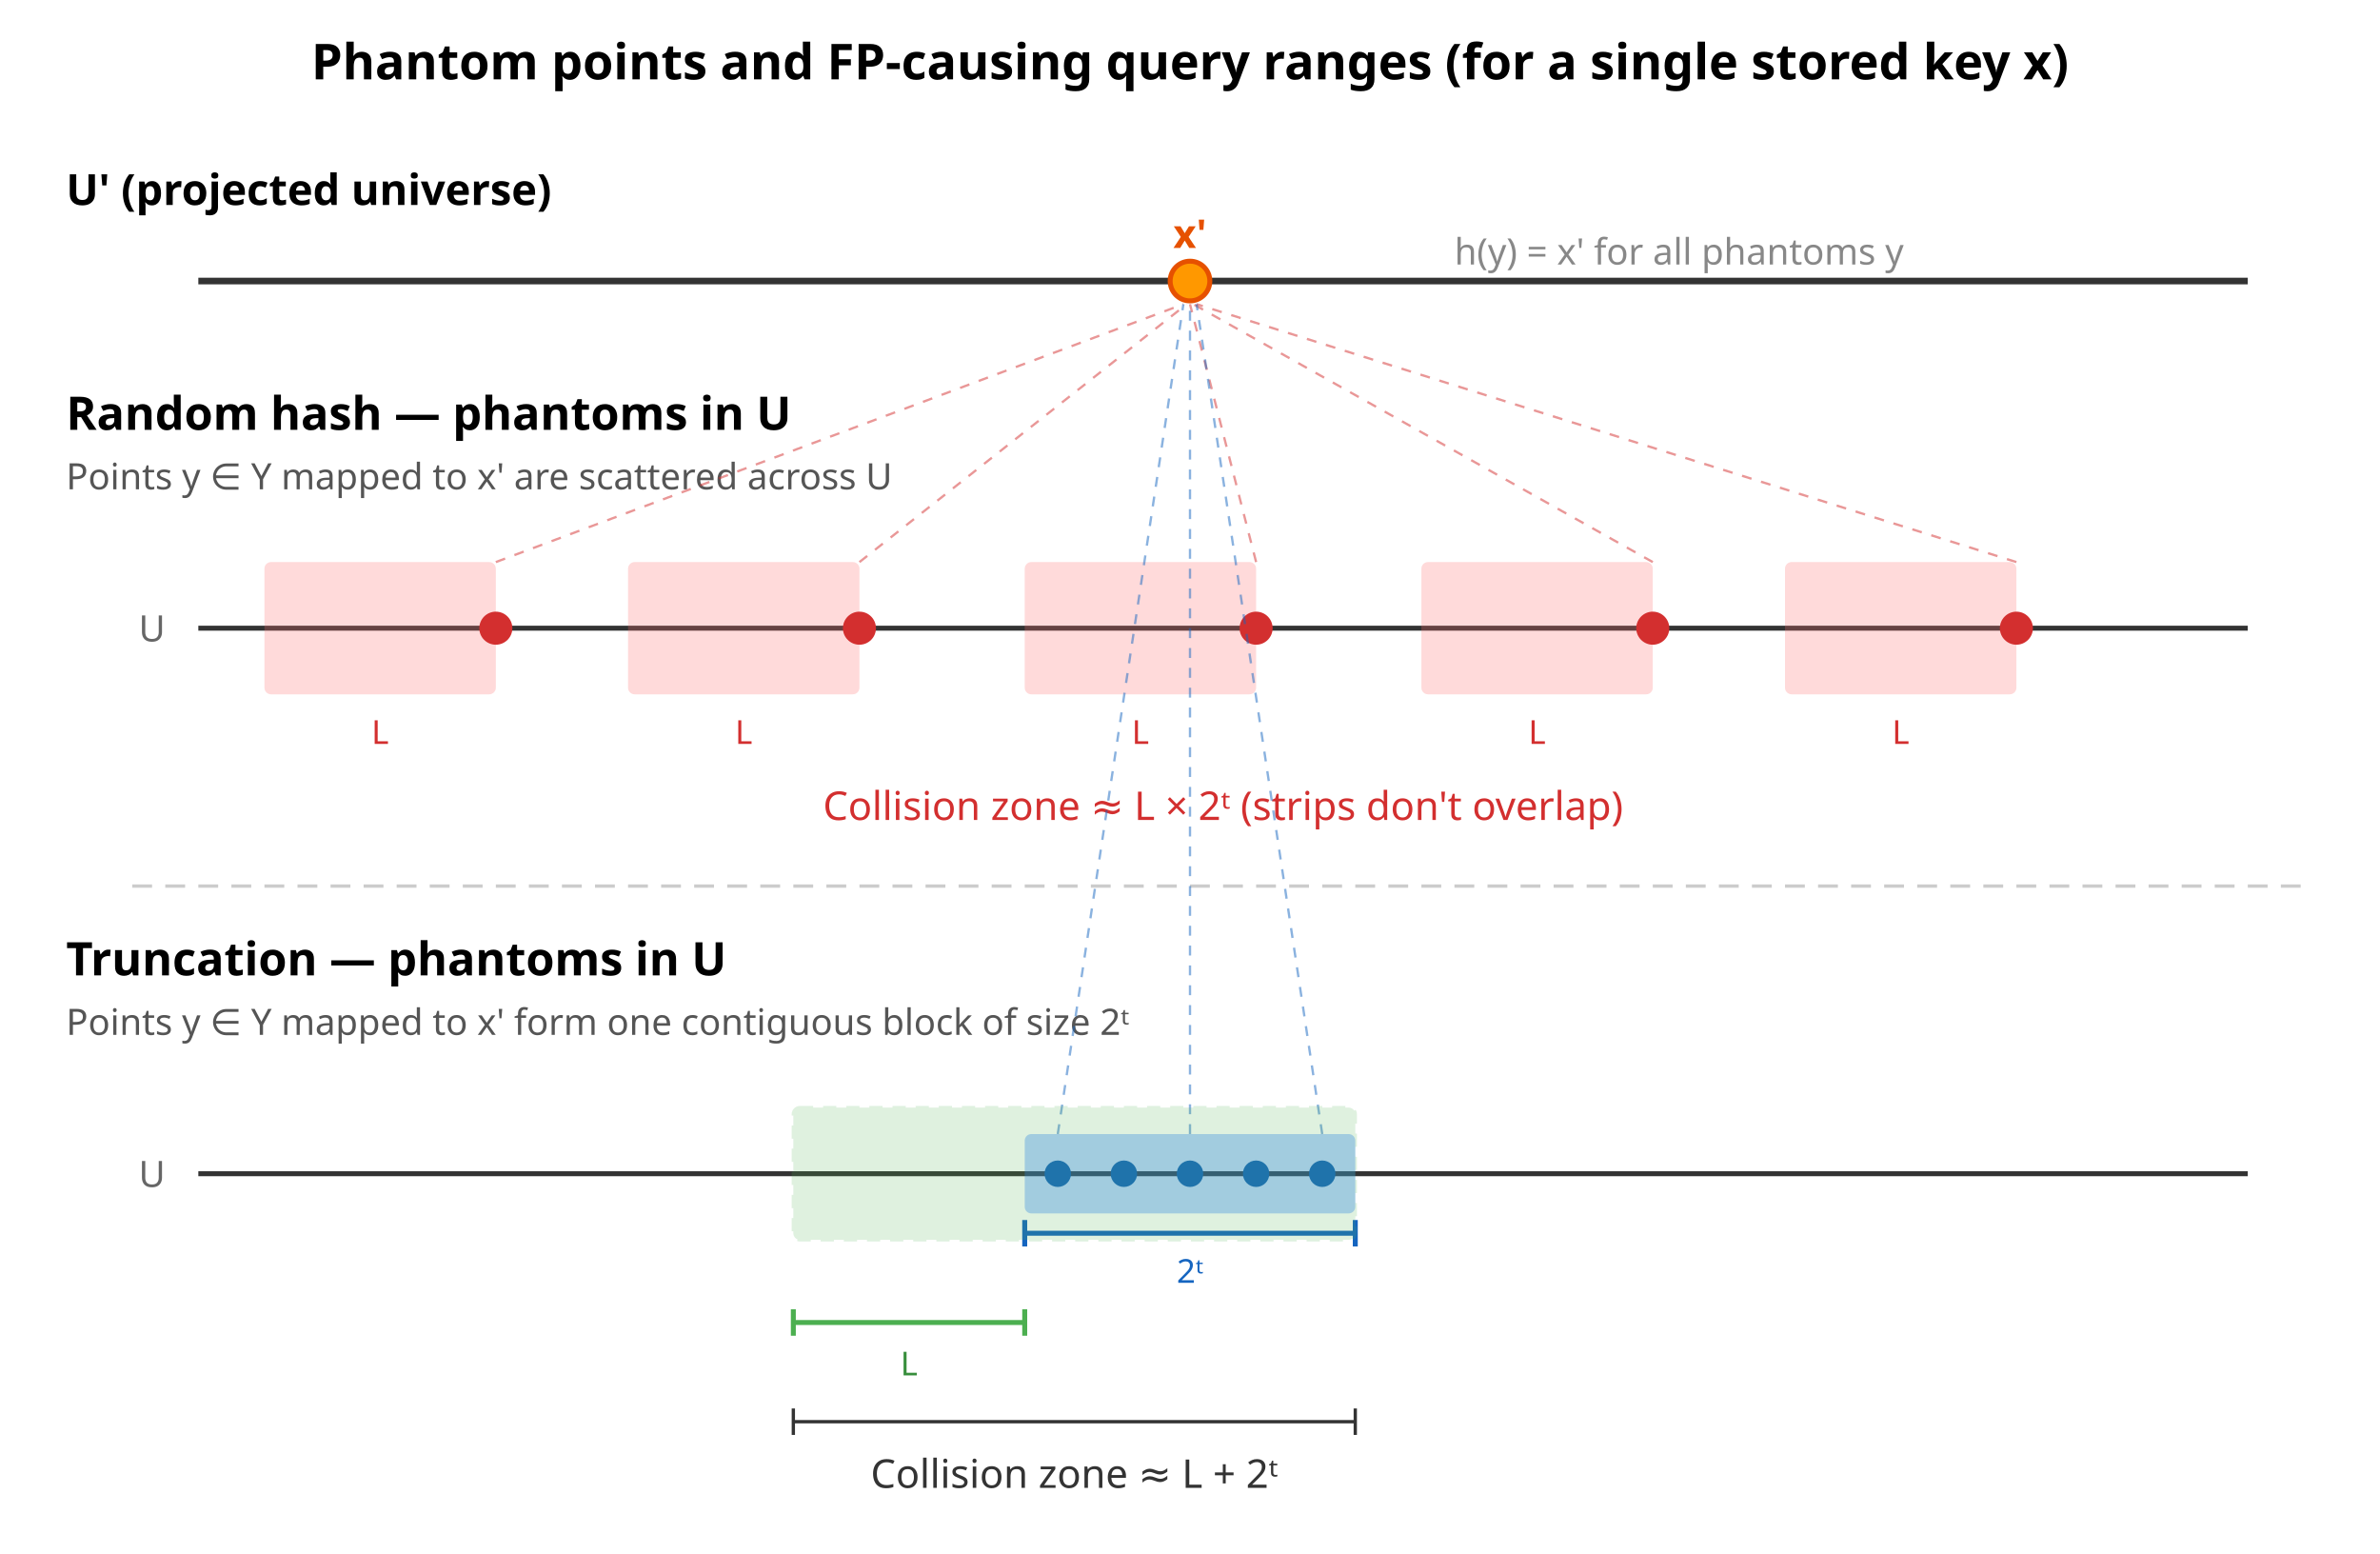
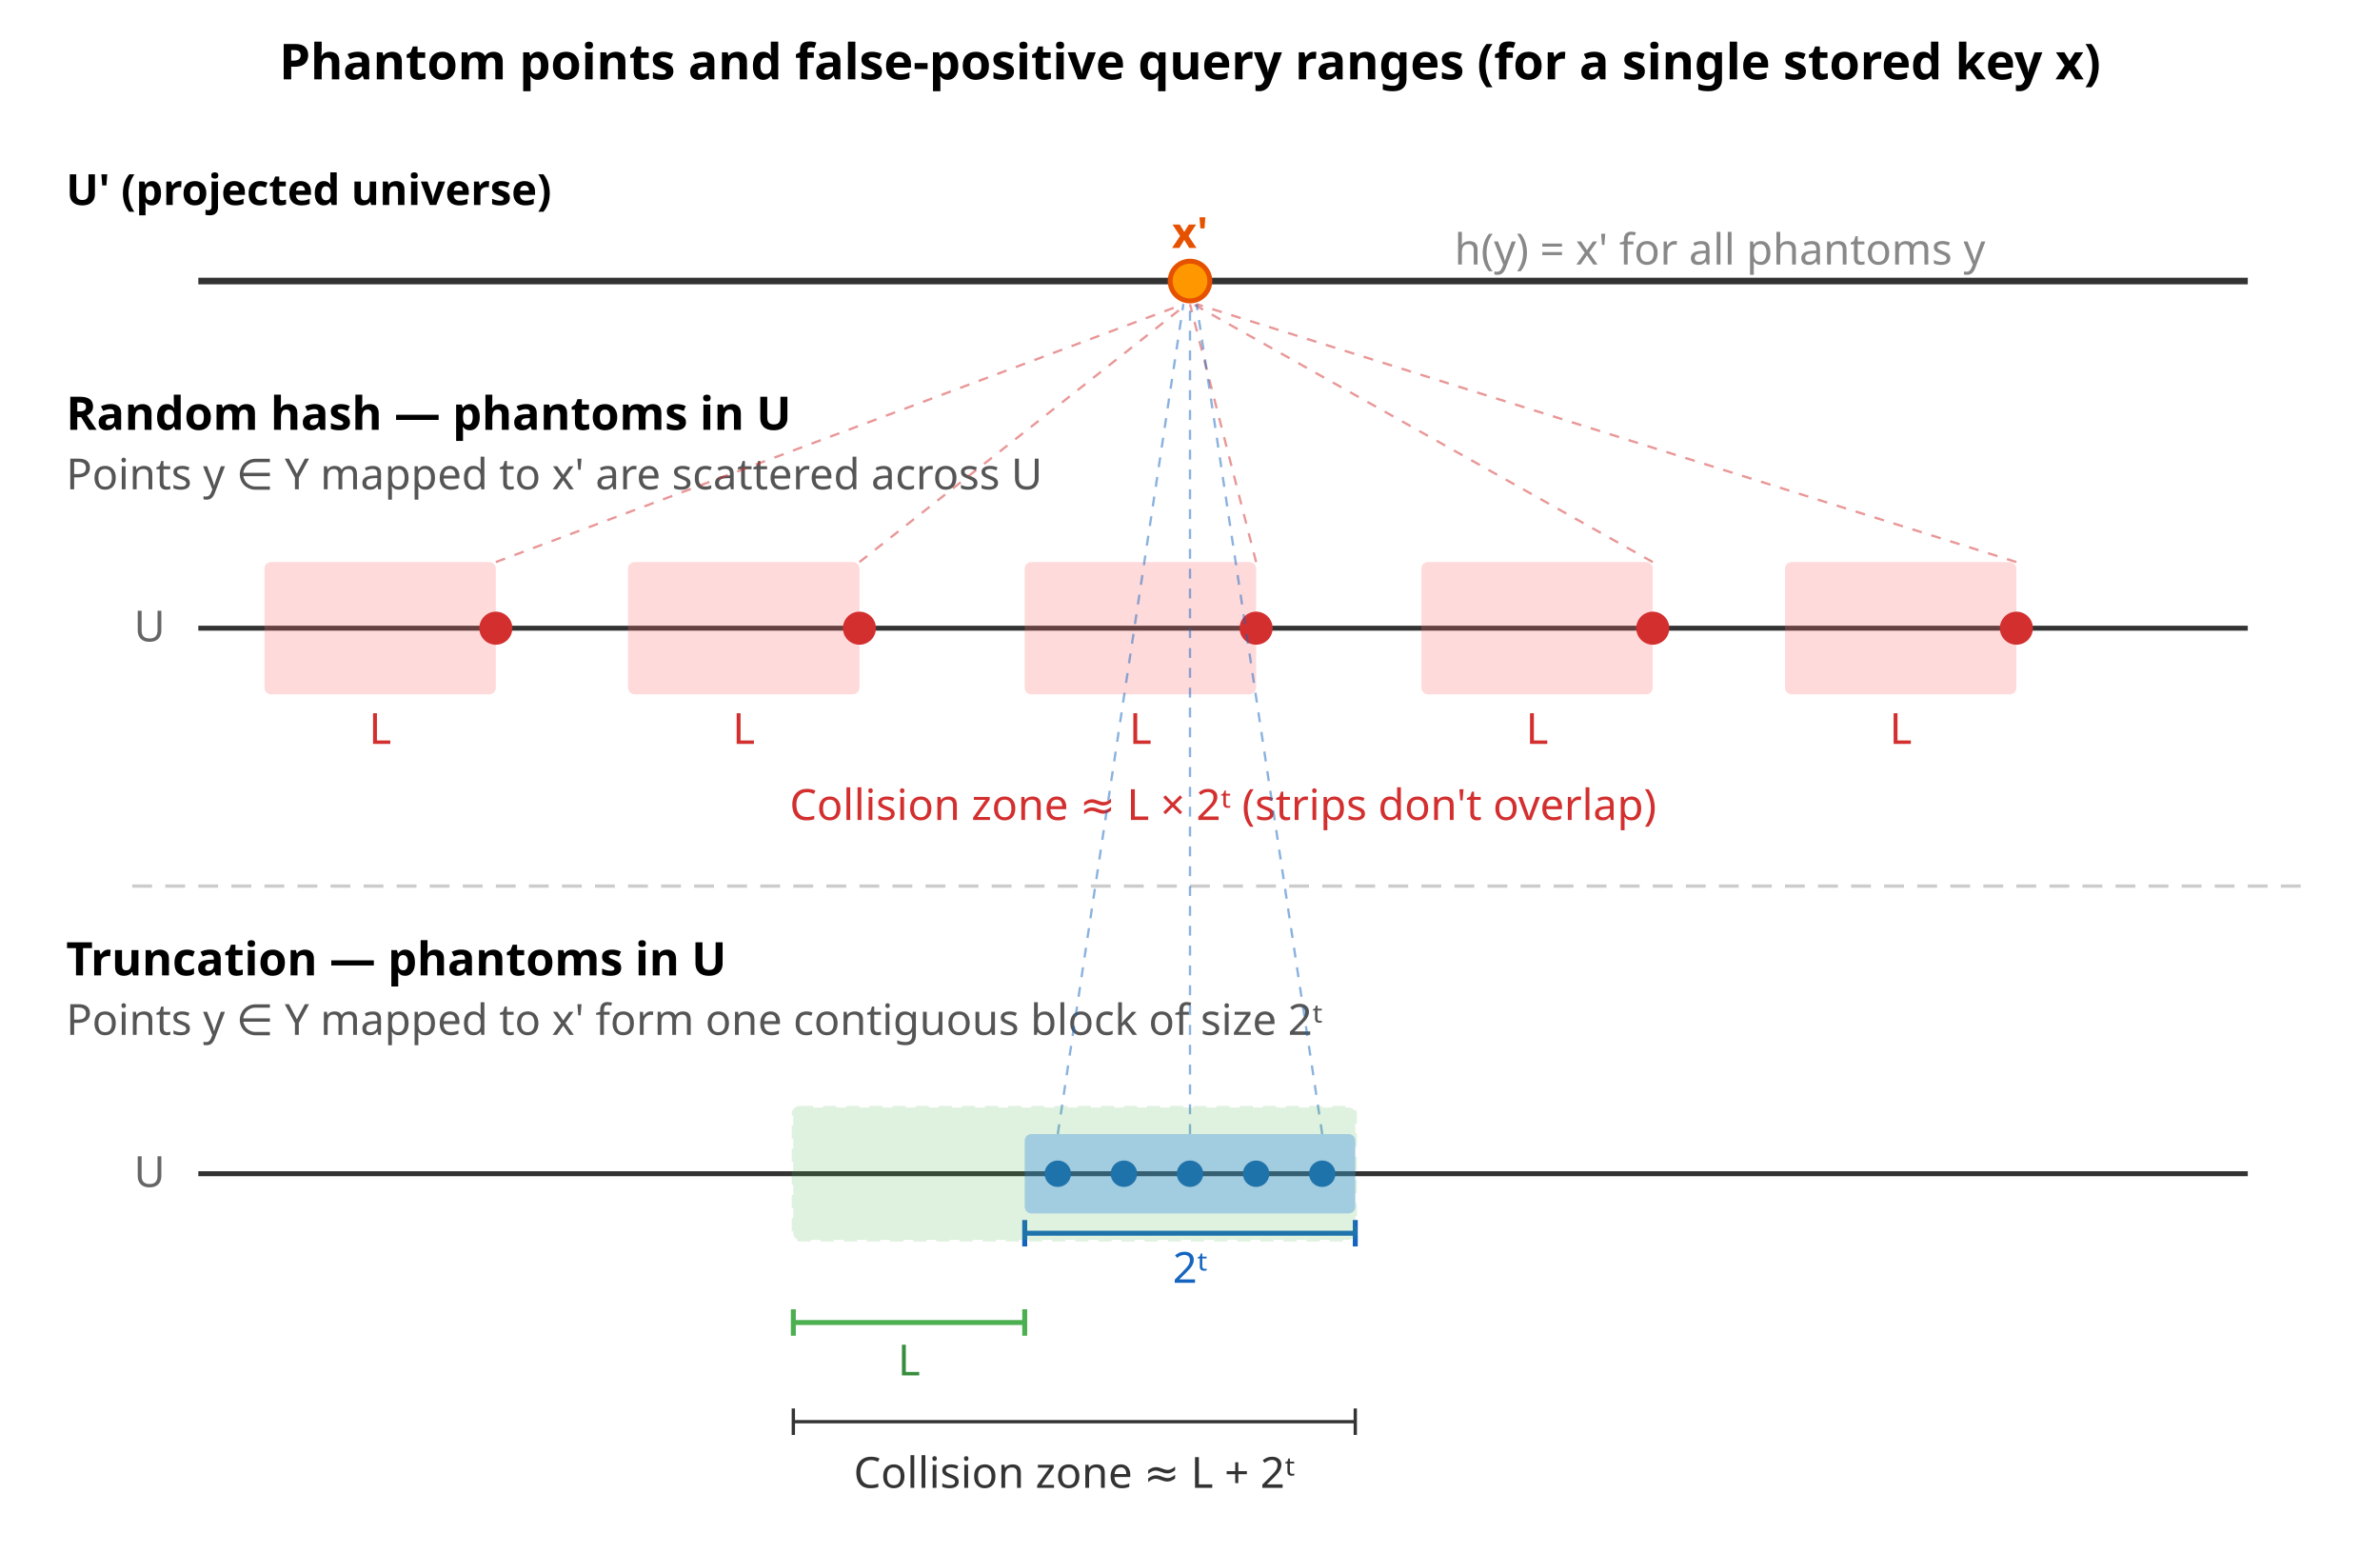
<svg xmlns="http://www.w3.org/2000/svg" viewBox="0 0 720 470" font-family="sans-serif" font-size="13">
-   <text x="360" y="24" text-anchor="middle" font-size="15" font-weight="bold">Phantom points and FP-causing query ranges (for a single stored key x)</text>
+   <text x="360" y="24" text-anchor="middle" font-size="15" font-weight="bold">Phantom points and false-positive query ranges (for a single stored key x)</text>
  <text x="20" y="62" font-weight="bold" font-size="13">U' (projected universe)</text>
  <line x1="60" y1="85" x2="680" y2="85" stroke="#333" stroke-width="2" />
  <circle cx="360" cy="85" r="6" fill="#ff9800" stroke="#e65100" stroke-width="1.5" />
-   <text x="360" y="75" text-anchor="middle" font-size="12" font-weight="bold" fill="#e65100">x'</text>
+   <text x="360" y="75" text-anchor="middle" font-size="13" font-weight="bold" fill="#e65100">x'</text>
  <text x="20" y="130" font-weight="bold" font-size="14">Random hash — phantoms in U</text>
-   <text x="20" y="148" font-size="11" fill="#555">Points y ∈ Y mapped to x' are scattered across U</text>
+   <text x="20" y="148" font-size="13" fill="#555">Points y ∈ Y mapped to x' are scattered across U</text>
  <line x1="60" y1="190" x2="680" y2="190" stroke="#333" stroke-width="1.5" />
-   <text x="50" y="194" text-anchor="end" font-size="11" fill="#666">U</text>
+   <text x="50" y="194" text-anchor="end" font-size="13" fill="#666">U</text>
  <rect x="80" y="170" width="70" height="40" fill="#ff6b6b" opacity="0.25" rx="2" />
  <circle cx="150" cy="190" r="5" fill="#d32f2f" />
-   <text x="115" y="225" text-anchor="middle" font-size="10" fill="#d32f2f">L</text>
+   <text x="115" y="225" text-anchor="middle" font-size="13" fill="#d32f2f">L</text>
  <rect x="190" y="170" width="70" height="40" fill="#ff6b6b" opacity="0.25" rx="2" />
  <circle cx="260" cy="190" r="5" fill="#d32f2f" />
-   <text x="225" y="225" text-anchor="middle" font-size="10" fill="#d32f2f">L</text>
+   <text x="225" y="225" text-anchor="middle" font-size="13" fill="#d32f2f">L</text>
  <rect x="310" y="170" width="70" height="40" fill="#ff6b6b" opacity="0.25" rx="2" />
  <circle cx="380" cy="190" r="5" fill="#d32f2f" />
-   <text x="345" y="225" text-anchor="middle" font-size="10" fill="#d32f2f">L</text>
+   <text x="345" y="225" text-anchor="middle" font-size="13" fill="#d32f2f">L</text>
  <rect x="430" y="170" width="70" height="40" fill="#ff6b6b" opacity="0.25" rx="2" />
  <circle cx="500" cy="190" r="5" fill="#d32f2f" />
-   <text x="465" y="225" text-anchor="middle" font-size="10" fill="#d32f2f">L</text>
+   <text x="465" y="225" text-anchor="middle" font-size="13" fill="#d32f2f">L</text>
  <rect x="540" y="170" width="70" height="40" fill="#ff6b6b" opacity="0.25" rx="2" />
  <circle cx="610" cy="190" r="5" fill="#d32f2f" />
-   <text x="575" y="225" text-anchor="middle" font-size="10" fill="#d32f2f">L</text>
+   <text x="575" y="225" text-anchor="middle" font-size="13" fill="#d32f2f">L</text>
  <line x1="150" y1="170" x2="358" y2="92" stroke="#d32f2f" stroke-width="0.7" stroke-dasharray="3,3" opacity="0.5" />
  <line x1="260" y1="170" x2="359" y2="92" stroke="#d32f2f" stroke-width="0.7" stroke-dasharray="3,3" opacity="0.5" />
  <line x1="380" y1="170" x2="360" y2="92" stroke="#d32f2f" stroke-width="0.7" stroke-dasharray="3,3" opacity="0.5" />
  <line x1="500" y1="170" x2="361" y2="92" stroke="#d32f2f" stroke-width="0.7" stroke-dasharray="3,3" opacity="0.5" />
  <line x1="610" y1="170" x2="362" y2="92" stroke="#d32f2f" stroke-width="0.7" stroke-dasharray="3,3" opacity="0.5" />
-   <text x="370" y="248" text-anchor="middle" font-size="12" fill="#d32f2f">
+   <text x="370" y="248" text-anchor="middle" font-size="13" fill="#d32f2f">
    Collision zone ≈ L × 2ᵗ (strips don't overlap)
  </text>
  <line x1="40" y1="268" x2="700" y2="268" stroke="#ccc" stroke-width="1" stroke-dasharray="6,4" />
  <text x="20" y="295" font-weight="bold" font-size="14">Truncation — phantoms in U</text>
-   <text x="20" y="313" font-size="11" fill="#555">Points y ∈ Y mapped to x' form one contiguous block of size 2ᵗ</text>
+   <text x="20" y="313" font-size="13" fill="#555">Points y ∈ Y mapped to x' form one contiguous block of size 2ᵗ</text>
  <line x1="60" y1="355" x2="680" y2="355" stroke="#333" stroke-width="1.5" />
-   <text x="50" y="359" text-anchor="end" font-size="11" fill="#666">U</text>
+   <text x="50" y="359" text-anchor="end" font-size="13" fill="#666">U</text>
  <rect x="310" y="343" width="100" height="24" fill="#2a7fff" opacity="0.35" rx="2" />
  <circle cx="320" cy="355" r="4" fill="#1565c0" />
  <circle cx="340" cy="355" r="4" fill="#1565c0" />
  <circle cx="360" cy="355" r="4" fill="#1565c0" />
  <circle cx="380" cy="355" r="4" fill="#1565c0" />
  <circle cx="400" cy="355" r="4" fill="#1565c0" />
  <line x1="320" y1="343" x2="358" y2="92" stroke="#1565c0" stroke-width="0.7" stroke-dasharray="3,3" opacity="0.5" />
  <line x1="360" y1="343" x2="360" y2="92" stroke="#1565c0" stroke-width="0.7" stroke-dasharray="3,3" opacity="0.5" />
  <line x1="400" y1="343" x2="362" y2="92" stroke="#1565c0" stroke-width="0.7" stroke-dasharray="3,3" opacity="0.5" />
  <line x1="310" y1="373" x2="410" y2="373" stroke="#1565c0" stroke-width="1.5" />
  <line x1="310" y1="369" x2="310" y2="377" stroke="#1565c0" stroke-width="1.5" />
  <line x1="410" y1="369" x2="410" y2="377" stroke="#1565c0" stroke-width="1.5" />
-   <text x="360" y="388" text-anchor="middle" font-size="10" fill="#1565c0">2ᵗ</text>
+   <text x="360" y="388" text-anchor="middle" font-size="13" fill="#1565c0">2ᵗ</text>
  <rect x="240" y="335" width="170" height="40" fill="#4caf50" opacity="0.18" rx="2" stroke="#4caf50" stroke-width="1" stroke-dasharray="4,3" />
  <line x1="240" y1="400" x2="310" y2="400" stroke="#4caf50" stroke-width="1.5" />
  <line x1="240" y1="396" x2="240" y2="404" stroke="#4caf50" stroke-width="1.5" />
  <line x1="310" y1="396" x2="310" y2="404" stroke="#4caf50" stroke-width="1.5" />
-   <text x="275" y="416" text-anchor="middle" font-size="10" fill="#388e3c">L</text>
+   <text x="275" y="416" text-anchor="middle" font-size="13" fill="#388e3c">L</text>
  <line x1="240" y1="430" x2="410" y2="430" stroke="#333" stroke-width="1" />
  <line x1="240" y1="426" x2="240" y2="434" stroke="#333" stroke-width="1" />
  <line x1="410" y1="426" x2="410" y2="434" stroke="#333" stroke-width="1" />
-   <text x="325" y="450" text-anchor="middle" font-size="12" fill="#333">Collision zone ≈ L + 2ᵗ</text>
-   <text x="440" y="80" font-size="11" fill="#888">h(y) = x' for all phantoms y</text>
+   <text x="325" y="450" text-anchor="middle" font-size="13" fill="#333">Collision zone ≈ L + 2ᵗ</text>
+   <text x="440" y="80" font-size="13" fill="#888">h(y) = x' for all phantoms y</text>
</svg>
